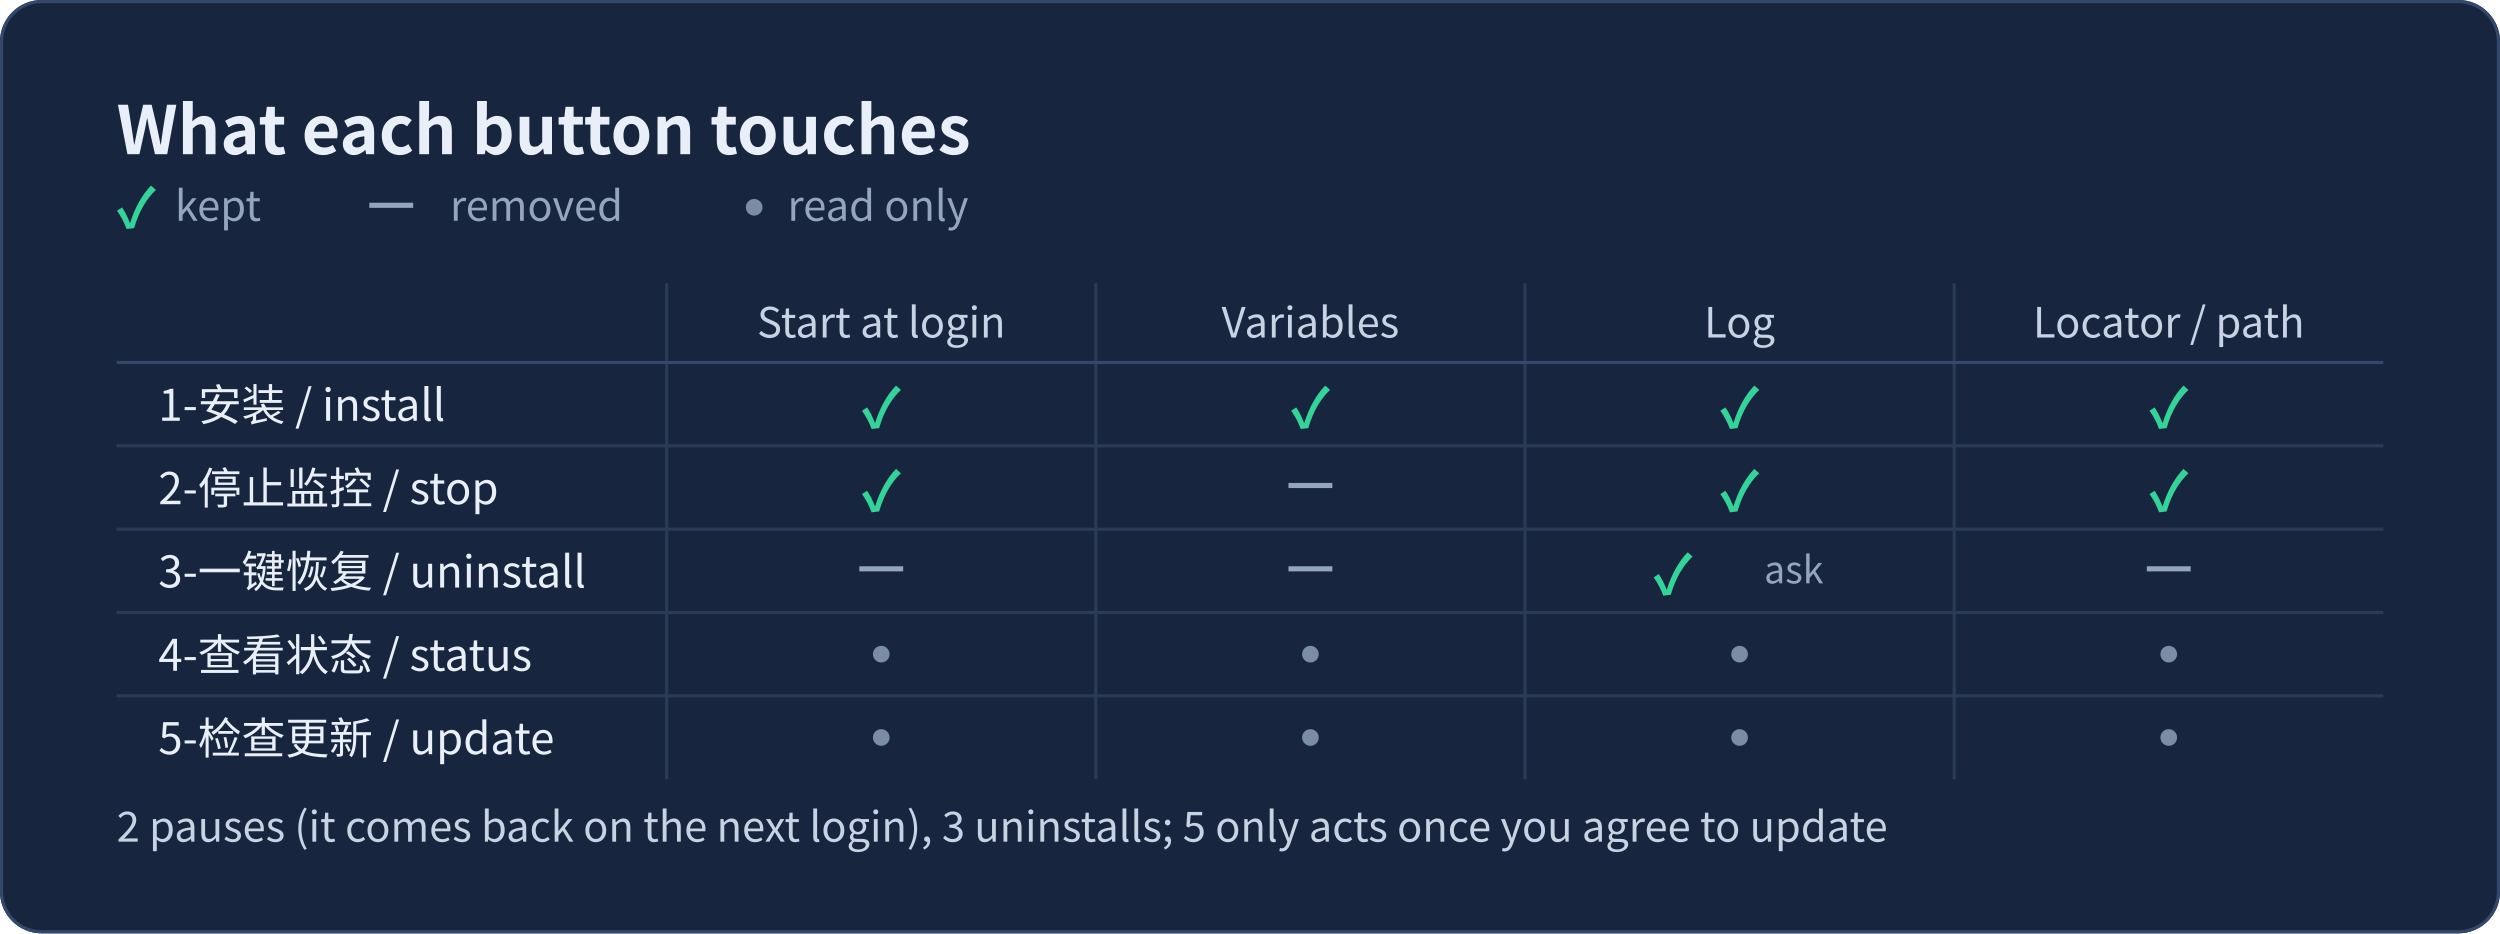
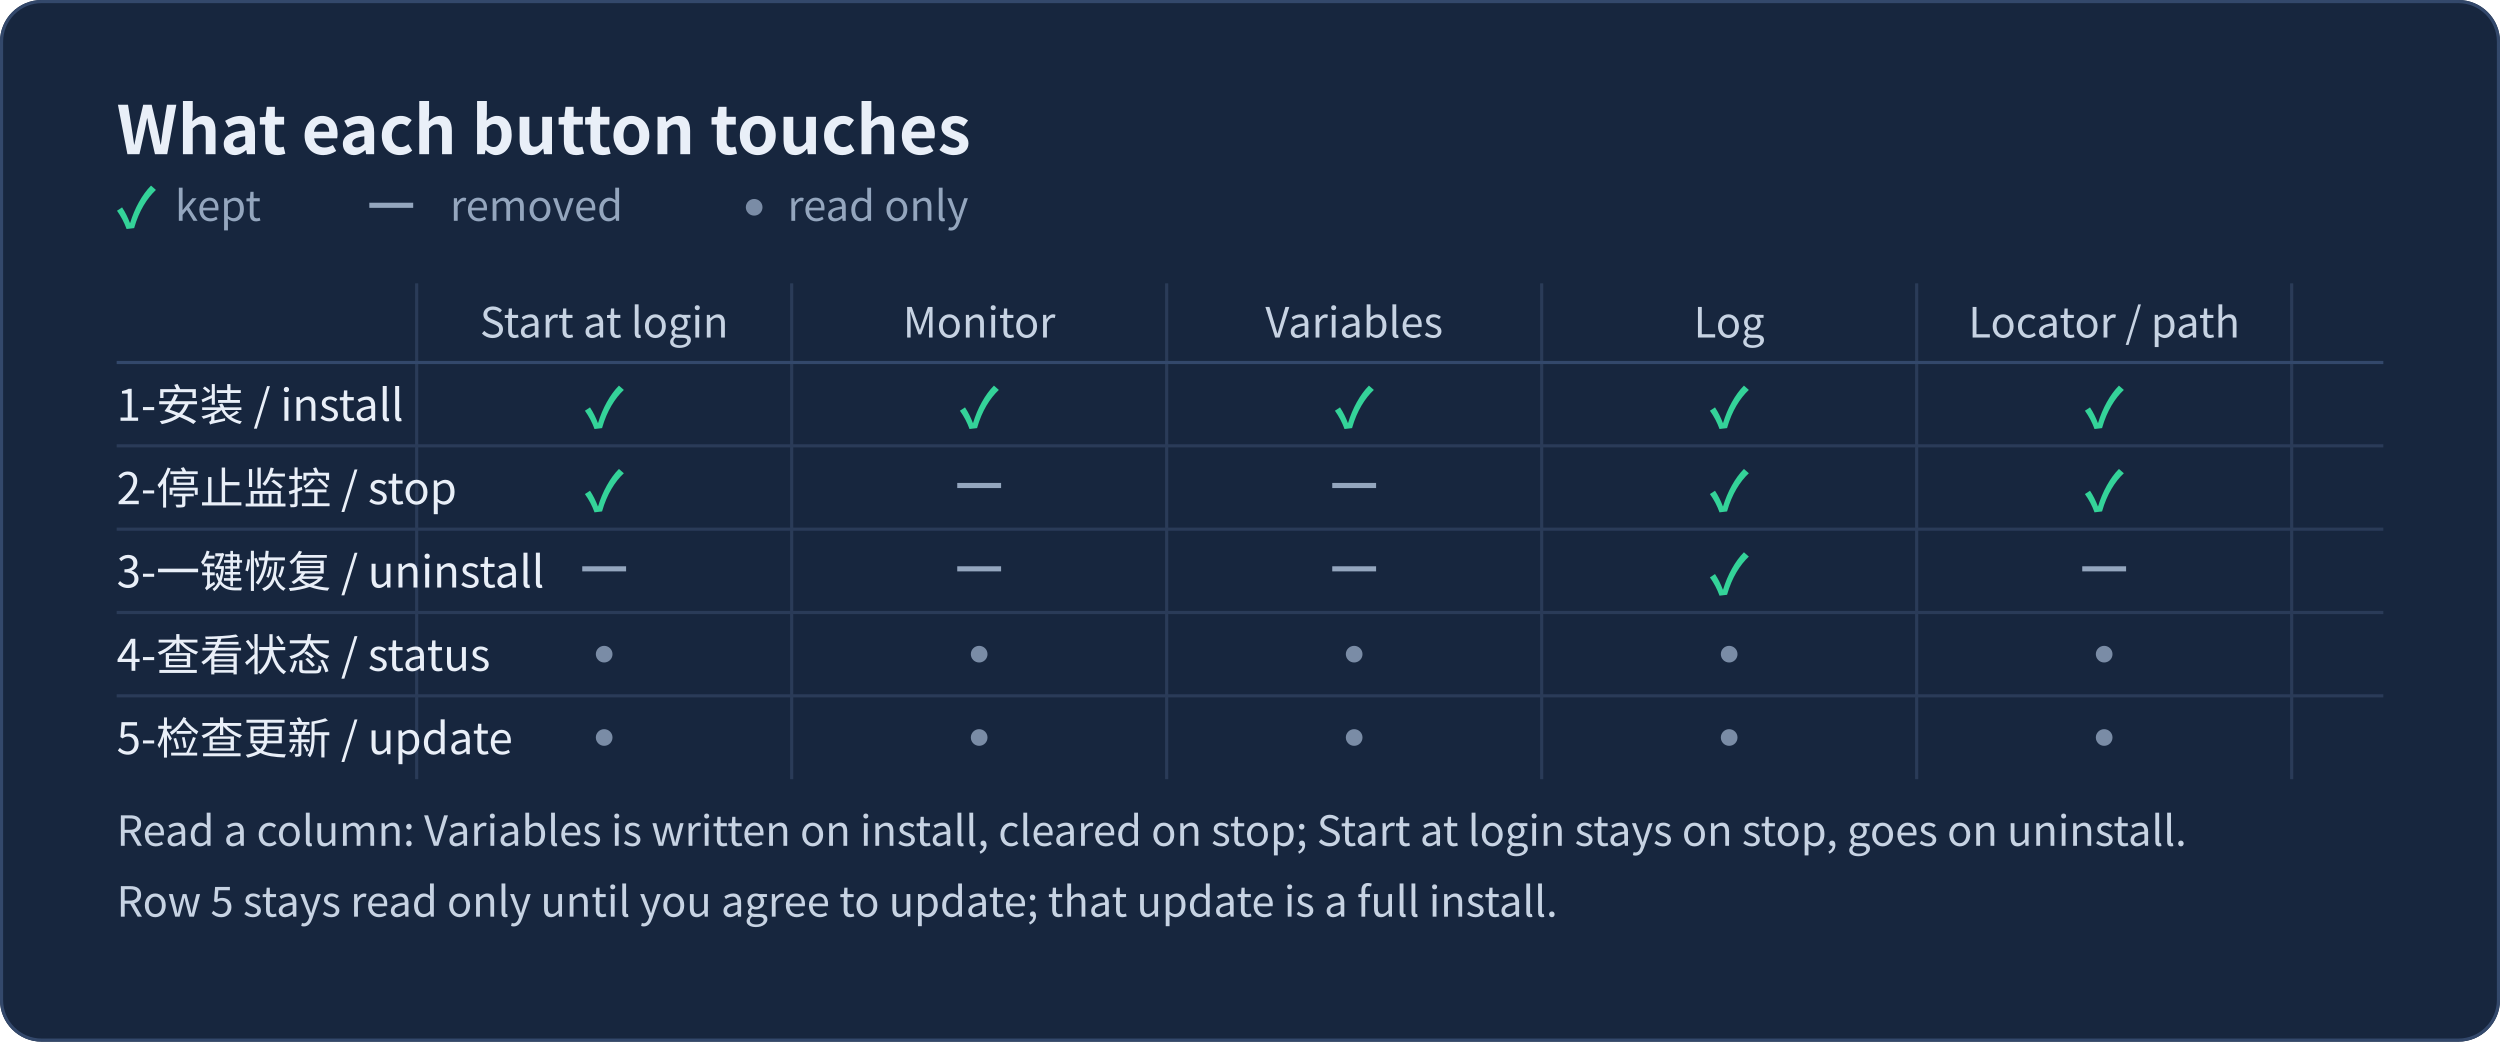
- <svg xmlns="http://www.w3.org/2000/svg" width="1200" height="448" viewBox="0 0 1200 448" role="img" aria-labelledby="buttonsTitle buttonsDesc" font-family="-apple-system, BlinkMacSystemFont, 'Segoe UI', 'PingFang SC', 'Noto Sans CJK SC', sans-serif">
-   <rect width="1200" height="448" rx="20" fill="#17263E" />
-   <rect x="0.75" y="0.75" width="1198.5" height="446.5" rx="19.25" fill="none" stroke="#33486B" stroke-width="1.5" />
+ <svg xmlns="http://www.w3.org/2000/svg" width="1200" height="500" viewBox="0 0 1200 500" role="img" aria-labelledby="buttonsTitle buttonsDesc" font-family="-apple-system, BlinkMacSystemFont, 'Segoe UI', 'PingFang SC', 'Noto Sans CJK SC', sans-serif">
+   <rect width="1200" height="500" rx="20" fill="#17263E" />
+   <rect x="0.75" y="0.75" width="1198.5" height="498.5" rx="19.25" fill="none" stroke="#33486B" stroke-width="1.5" />
  <g id="heading">
    <text x="56" y="74" font-size="32" font-weight="700" fill="#E9EFF8">What each button touches</text>
    <text x="56" y="98" dominant-baseline="central" font-size="26" font-weight="700" fill="#34D399">✓</text>
    <text x="84" y="106" font-size="20" fill="#94A6BE">kept</text>
    <text x="176" y="106" font-size="26" font-weight="700" fill="#94A6BE">—</text>
    <text x="216" y="106" font-size="20" fill="#94A6BE">removed</text>
    <circle cx="362" cy="99.5" r="4" fill="#7A8CA6" />
    <text x="378" y="106" font-size="20" fill="#94A6BE">read only</text>
  </g>
  <g id="grid" fill="none" stroke-width="1.5">
-     <path d="M320 136V374M526 136V374M732 136V374M938 136V374M56 214H1144M56 254H1144M56 294H1144M56 334H1144" stroke="#2A3B58" />
+     <path d="M200 136V374M380 136V374M560 136V374M740 136V374M920 136V374M1100 136V374M56 214H1144M56 254H1144M56 294H1144M56 334H1144" stroke="#2A3B58" />
    <path d="M56 174H1144" stroke="#33486B" />
  </g>
  <g id="column-labels" font-size="20" fill="#C7D3E3" text-anchor="middle">
-     <text x="423" y="162">Start at login</text>
-     <text x="629" y="162">Variables</text>
-     <text x="835" y="162">Log</text>
-     <text x="1041" y="162">Locator / path</text>
+     <text x="290" y="162">Start at login</text>
+     <text x="470" y="162">Monitor</text>
+     <text x="650" y="162">Variables</text>
+     <text x="830" y="162">Log</text>
+     <text x="1010" y="162">Locator / path</text>
  </g>
  <g id="row-labels" font-size="21" fill="#E9EFF8">
-     <text x="76" y="202">1-安装 / install</text>
-     <text x="76" y="242">2-停止监控 / stop</text>
-     <text x="76" y="282">3-一键恢复 / uninstall</text>
-     <text x="76" y="322">4-查看状态 / status</text>
-     <text x="76" y="362">5-检查更新 / update</text>
+     <text x="56" y="202">1-安装 / install</text>
+     <text x="56" y="242">2-停止监控 / stop</text>
+     <text x="56" y="282">3-一键恢复 / uninstall</text>
+     <text x="56" y="322">4-查看状态 / status</text>
+     <text x="56" y="362">5-检查更新 / update</text>
  </g>
  <g id="kept" font-size="26" font-weight="700" fill="#34D399" text-anchor="middle">
-     <text x="423" y="194" dominant-baseline="central">✓</text>
-     <text x="629" y="194" dominant-baseline="central">✓</text>
-     <text x="835" y="194" dominant-baseline="central">✓</text>
-     <text x="1041" y="194" dominant-baseline="central">✓</text>
-     <text x="423" y="234" dominant-baseline="central">✓</text>
-     <text x="835" y="234" dominant-baseline="central">✓</text>
-     <text x="1041" y="234" dominant-baseline="central">✓</text>
-     <text x="803" y="274" dominant-baseline="central">✓</text>
+     <text x="290" y="194" dominant-baseline="central">✓</text>
+     <text x="470" y="194" dominant-baseline="central">✓</text>
+     <text x="650" y="194" dominant-baseline="central">✓</text>
+     <text x="830" y="194" dominant-baseline="central">✓</text>
+     <text x="1010" y="194" dominant-baseline="central">✓</text>
+     <text x="290" y="234" dominant-baseline="central">✓</text>
+     <text x="830" y="234" dominant-baseline="central">✓</text>
+     <text x="1010" y="234" dominant-baseline="central">✓</text>
+     <text x="830" y="274" dominant-baseline="central">✓</text>
  </g>
  <g id="cleared" font-size="26" font-weight="700" fill="#94A6BE" text-anchor="middle">
-     <text x="629" y="240.5">—</text>
-     <text x="423" y="280.5">—</text>
-     <text x="629" y="280.5">—</text>
-     <text x="1041" y="280.5">—</text>
+     <text x="470" y="240.5">—</text>
+     <text x="650" y="240.5">—</text>
+     <text x="290" y="280.5">—</text>
+     <text x="470" y="280.5">—</text>
+     <text x="650" y="280.5">—</text>
+     <text x="1010" y="280.5">—</text>
  </g>
  <g id="read-only" font-size="40" font-weight="700" fill="#7A8CA6" text-anchor="middle">
-     <circle cx="423" cy="314" r="4" />
-     <circle cx="629" cy="314" r="4" />
-     <circle cx="835" cy="314" r="4" />
-     <circle cx="1041" cy="314" r="4" />
-     <circle cx="423" cy="354" r="4" />
-     <circle cx="629" cy="354" r="4" />
-     <circle cx="835" cy="354" r="4" />
-     <circle cx="1041" cy="354" r="4" />
+     <circle cx="290" cy="314" r="4" />
+     <circle cx="470" cy="314" r="4" />
+     <circle cx="650" cy="314" r="4" />
+     <circle cx="830" cy="314" r="4" />
+     <circle cx="1010" cy="314" r="4" />
+     <circle cx="290" cy="354" r="4" />
+     <circle cx="470" cy="354" r="4" />
+     <circle cx="650" cy="354" r="4" />
+     <circle cx="830" cy="354" r="4" />
+     <circle cx="1010" cy="354" r="4" />
  </g>
-   <text x="861" y="280" font-size="18" fill="#94A6BE" text-anchor="middle">ask</text>
-   <text x="56" y="404" font-size="20" fill="#C7D3E3">2 pauses (it comes back on the next login), 3 uninstalls; 5 only acts once you agree to update</text>
+   <text x="56" y="406" font-size="20" fill="#C7D3E3">Read a column: Variables is written on install, cleared on stop; Start at login stays on stop, goes on uninstall.</text>
+   <text x="56" y="440" font-size="20" fill="#C7D3E3">Row 5 stays read only until you agree to update; that update is a full install.</text>
</svg>
